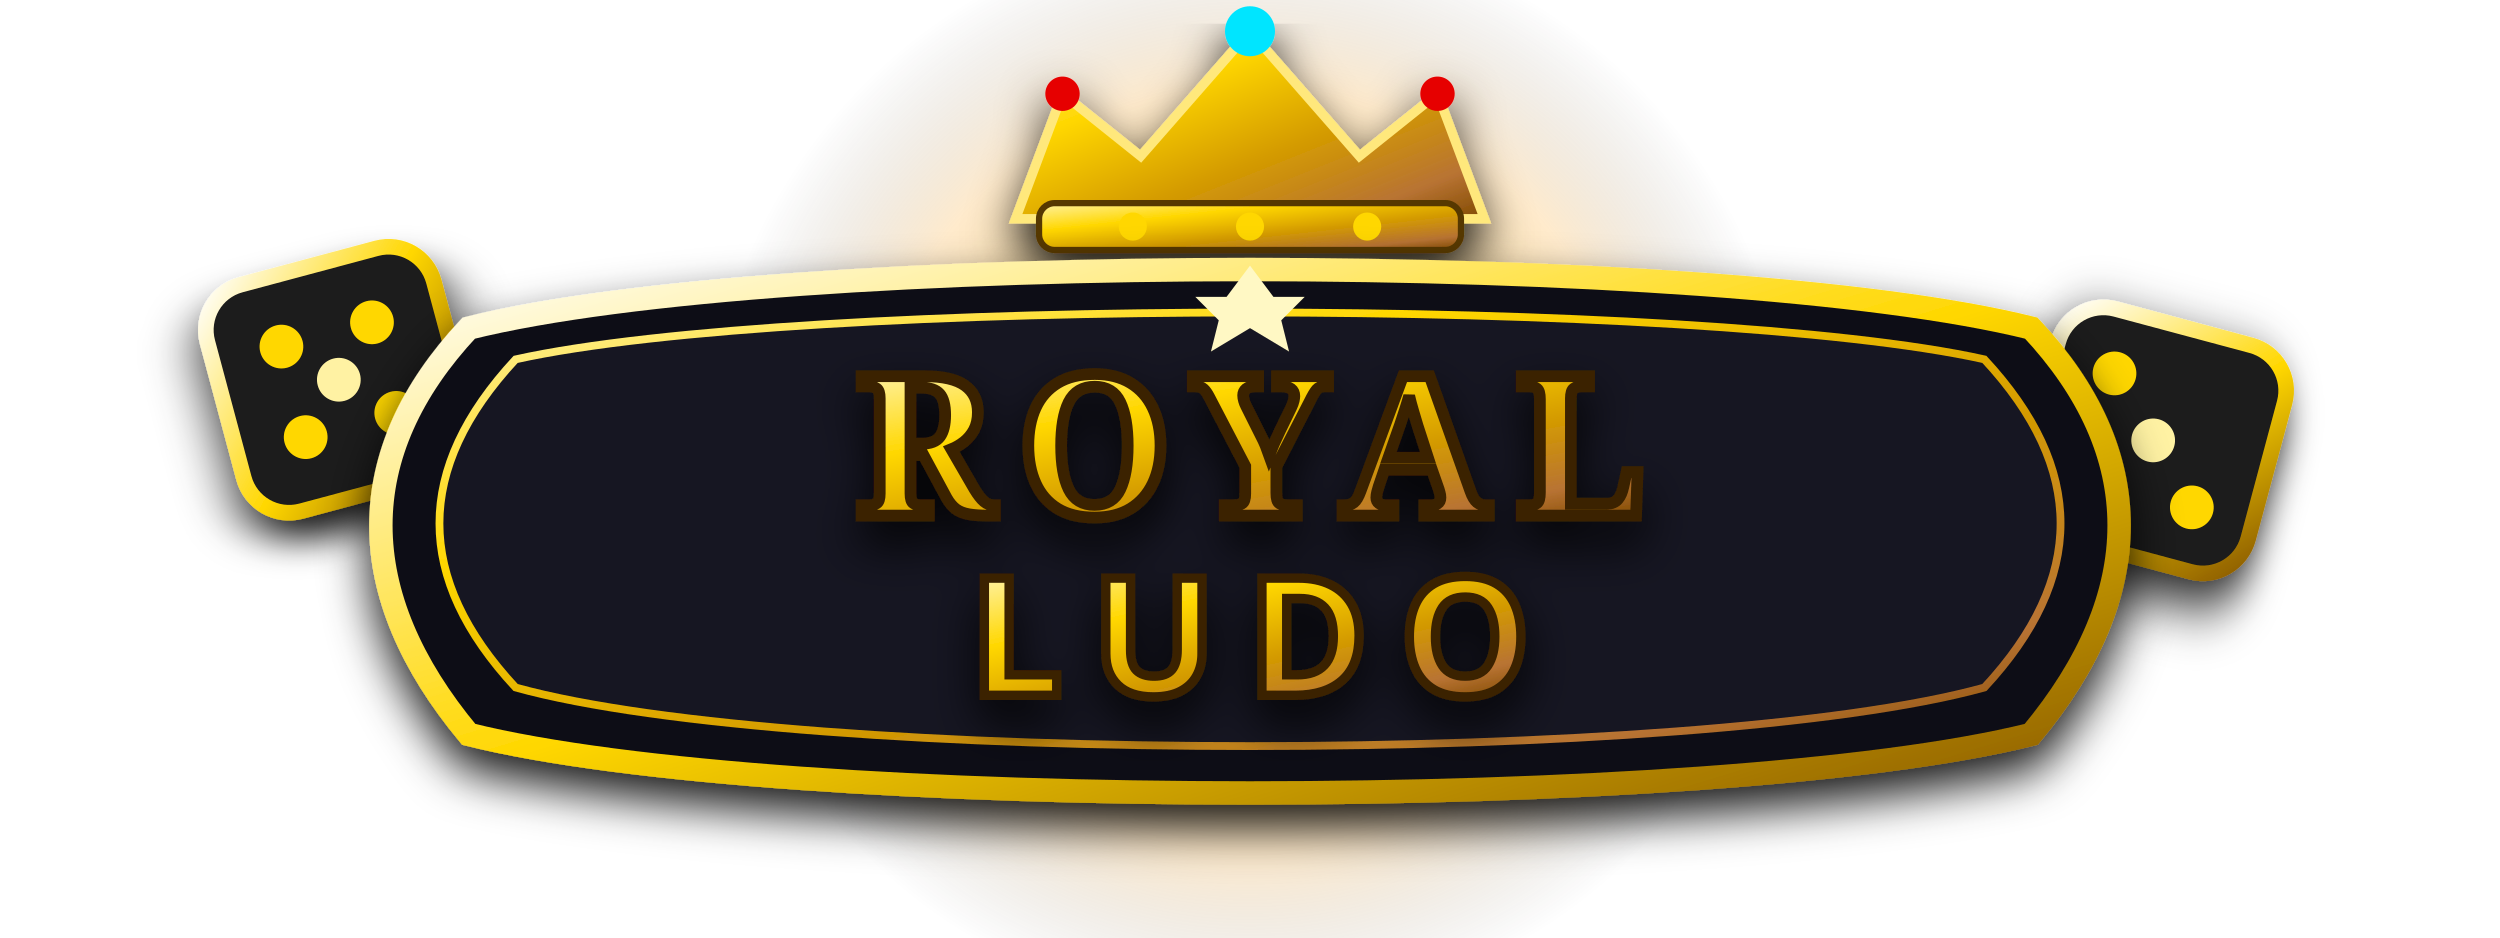
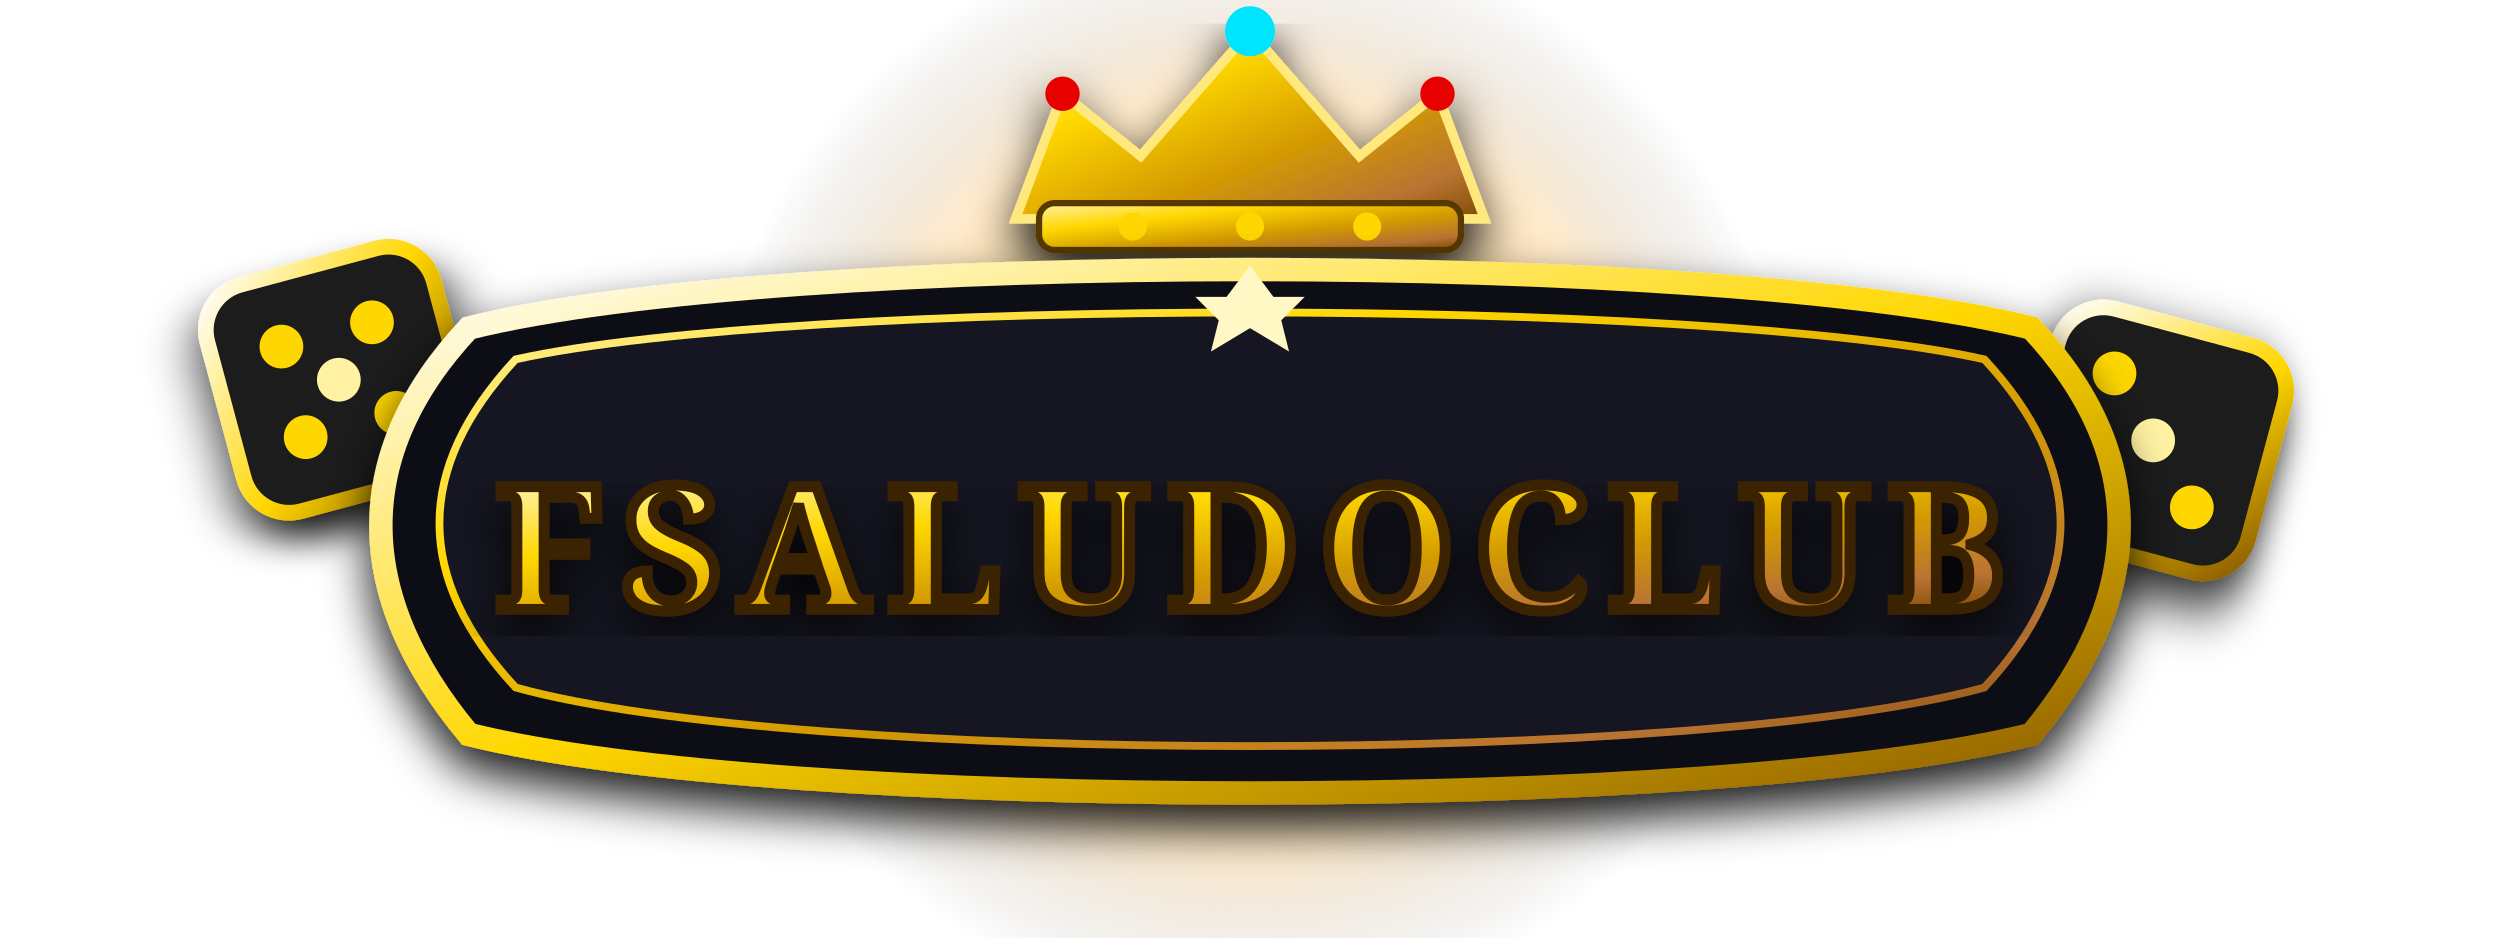
<svg xmlns="http://www.w3.org/2000/svg" viewBox="0 0 320 120" width="320" height="120">
  <defs>
    <linearGradient id="goldGrad" x1="0%" y1="0%" x2="100%" y2="100%">
      <stop offset="0%" stop-color="#FFF2A3" />
      <stop offset="30%" stop-color="#FFD700" />
      <stop offset="60%" stop-color="#D49B00" />
      <stop offset="85%" stop-color="#B87333" />
      <stop offset="100%" stop-color="#804A00" />
    </linearGradient>
    <linearGradient id="goldStroke" x1="0%" y1="0%" x2="100%" y2="100%">
      <stop offset="0%" stop-color="#FFFFFF" />
      <stop offset="50%" stop-color="#FFD700" />
      <stop offset="100%" stop-color="#8A5A00" />
    </linearGradient>
    <radialGradient id="goldGlow" cx="50%" cy="50%" r="50%">
      <stop offset="0%" stop-color="#FFD700" stop-opacity="0.6" />
      <stop offset="70%" stop-color="#FF9900" stop-opacity="0.2" />
      <stop offset="100%" stop-color="#000000" stop-opacity="0" />
    </radialGradient>
    <filter id="shadow" x="-20%" y="-20%" width="140%" height="140%">
      <feDropShadow dx="0" dy="3" stdDeviation="3" flood-color="#000000" flood-opacity="0.9" />
    </filter>
  </defs>
  <circle cx="160" cy="60" r="70" fill="url(#goldGlow)" />
  <g transform="translate(25, 38) rotate(-15)" filter="url(#shadow)">
    <rect x="0" y="0" width="30" height="30" rx="6" fill="#1A1A1A" stroke="url(#goldStroke)" stroke-width="2" />
    <circle cx="9" cy="9" r="2.8" fill="#FFD700" />
    <circle cx="21" cy="9" r="2.8" fill="#FFD700" />
    <circle cx="9" cy="21" r="2.8" fill="#FFD700" />
    <circle cx="21" cy="21" r="2.8" fill="#FFD700" />
    <circle cx="15" cy="15" r="2.8" fill="#FFF2A3" />
  </g>
  <g transform="translate(265, 38) rotate(15)" filter="url(#shadow)">
    <rect x="0" y="0" width="30" height="30" rx="6" fill="#1A1A1A" stroke="url(#goldStroke)" stroke-width="2" />
    <circle cx="8" cy="8" r="2.8" fill="#FFD700" />
    <circle cx="15" cy="15" r="2.8" fill="#FFF2A3" />
    <circle cx="22" cy="22" r="2.8" fill="#FFD700" />
  </g>
  <g transform="translate(130, 2)" filter="url(#shadow)">
    <path d="M 0,26 L 6,10 L 16,18 L 30,2 L 44,18 L 54,10 L 60,26 Z" fill="url(#goldGrad)" stroke="#FFE87C" stroke-width="1.2" />
    <rect x="3" y="24" width="54" height="6" rx="2" fill="url(#goldGrad)" stroke="#573800" stroke-width="0.8" />
    <circle cx="6" cy="10" r="2.2" fill="#E60000" />
    <circle cx="30" cy="2" r="3.2" fill="#00E5FF" />
    <circle cx="54" cy="10" r="2.2" fill="#E60000" />
    <circle cx="15" cy="27" r="1.8" fill="#FFD700" />
    <circle cx="30" cy="27" r="1.8" fill="#FFD700" />
    <circle cx="45" cy="27" r="1.8" fill="#FFD700" />
  </g>
  <g filter="url(#shadow)">
    <path d="M 60,42 C 100,32 220,32 260,42 C 275,58 275,76 260,94 C 220,104 100,104 60,94 C 45,76 45,58 60,42 Z" fill="#0D0D14" stroke="url(#goldStroke)" stroke-width="3" />
    <path d="M 66,46 C 102,38 218,38 254,46 C 267,60 267,74 254,88 C 218,98 102,98 66,88 C 53,74 53,60 66,46 Z" fill="#141424" stroke="url(#goldGrad)" stroke-width="1" />
  </g>
  <g filter="url(#shadow)">
-     <text x="160" y="66" font-family="'Cinzel', 'Trajan Pro', 'Georgia', serif" font-weight="900" font-size="25" fill="url(#goldGrad)" stroke="#3A2200" stroke-width="1.5" text-anchor="middle" letter-spacing="3.5">
-       ROYAL
-     </text>
-     <text x="160" y="89" font-family="'Cinzel', 'Trajan Pro', 'Arial Black', sans-serif" font-weight="900" font-size="21" fill="url(#goldGrad)" stroke="#3A2200" stroke-width="1.2" text-anchor="middle" letter-spacing="4">
-       LUDO
+     <text x="160" y="78" font-family="'Cinzel', 'Trajan Pro', 'Georgia', serif" font-weight="900" font-size="22" fill="url(#goldGrad)" stroke="#3A2200" stroke-width="1.4" text-anchor="middle" letter-spacing="2.5">
+       FSALUDOCLUB
    </text>
  </g>
  <polygon points="160,34 163,38 167,38 164,41 165,45 160,42 155,45 156,41 153,38 157,38" fill="#FFF8C4" />
</svg>
